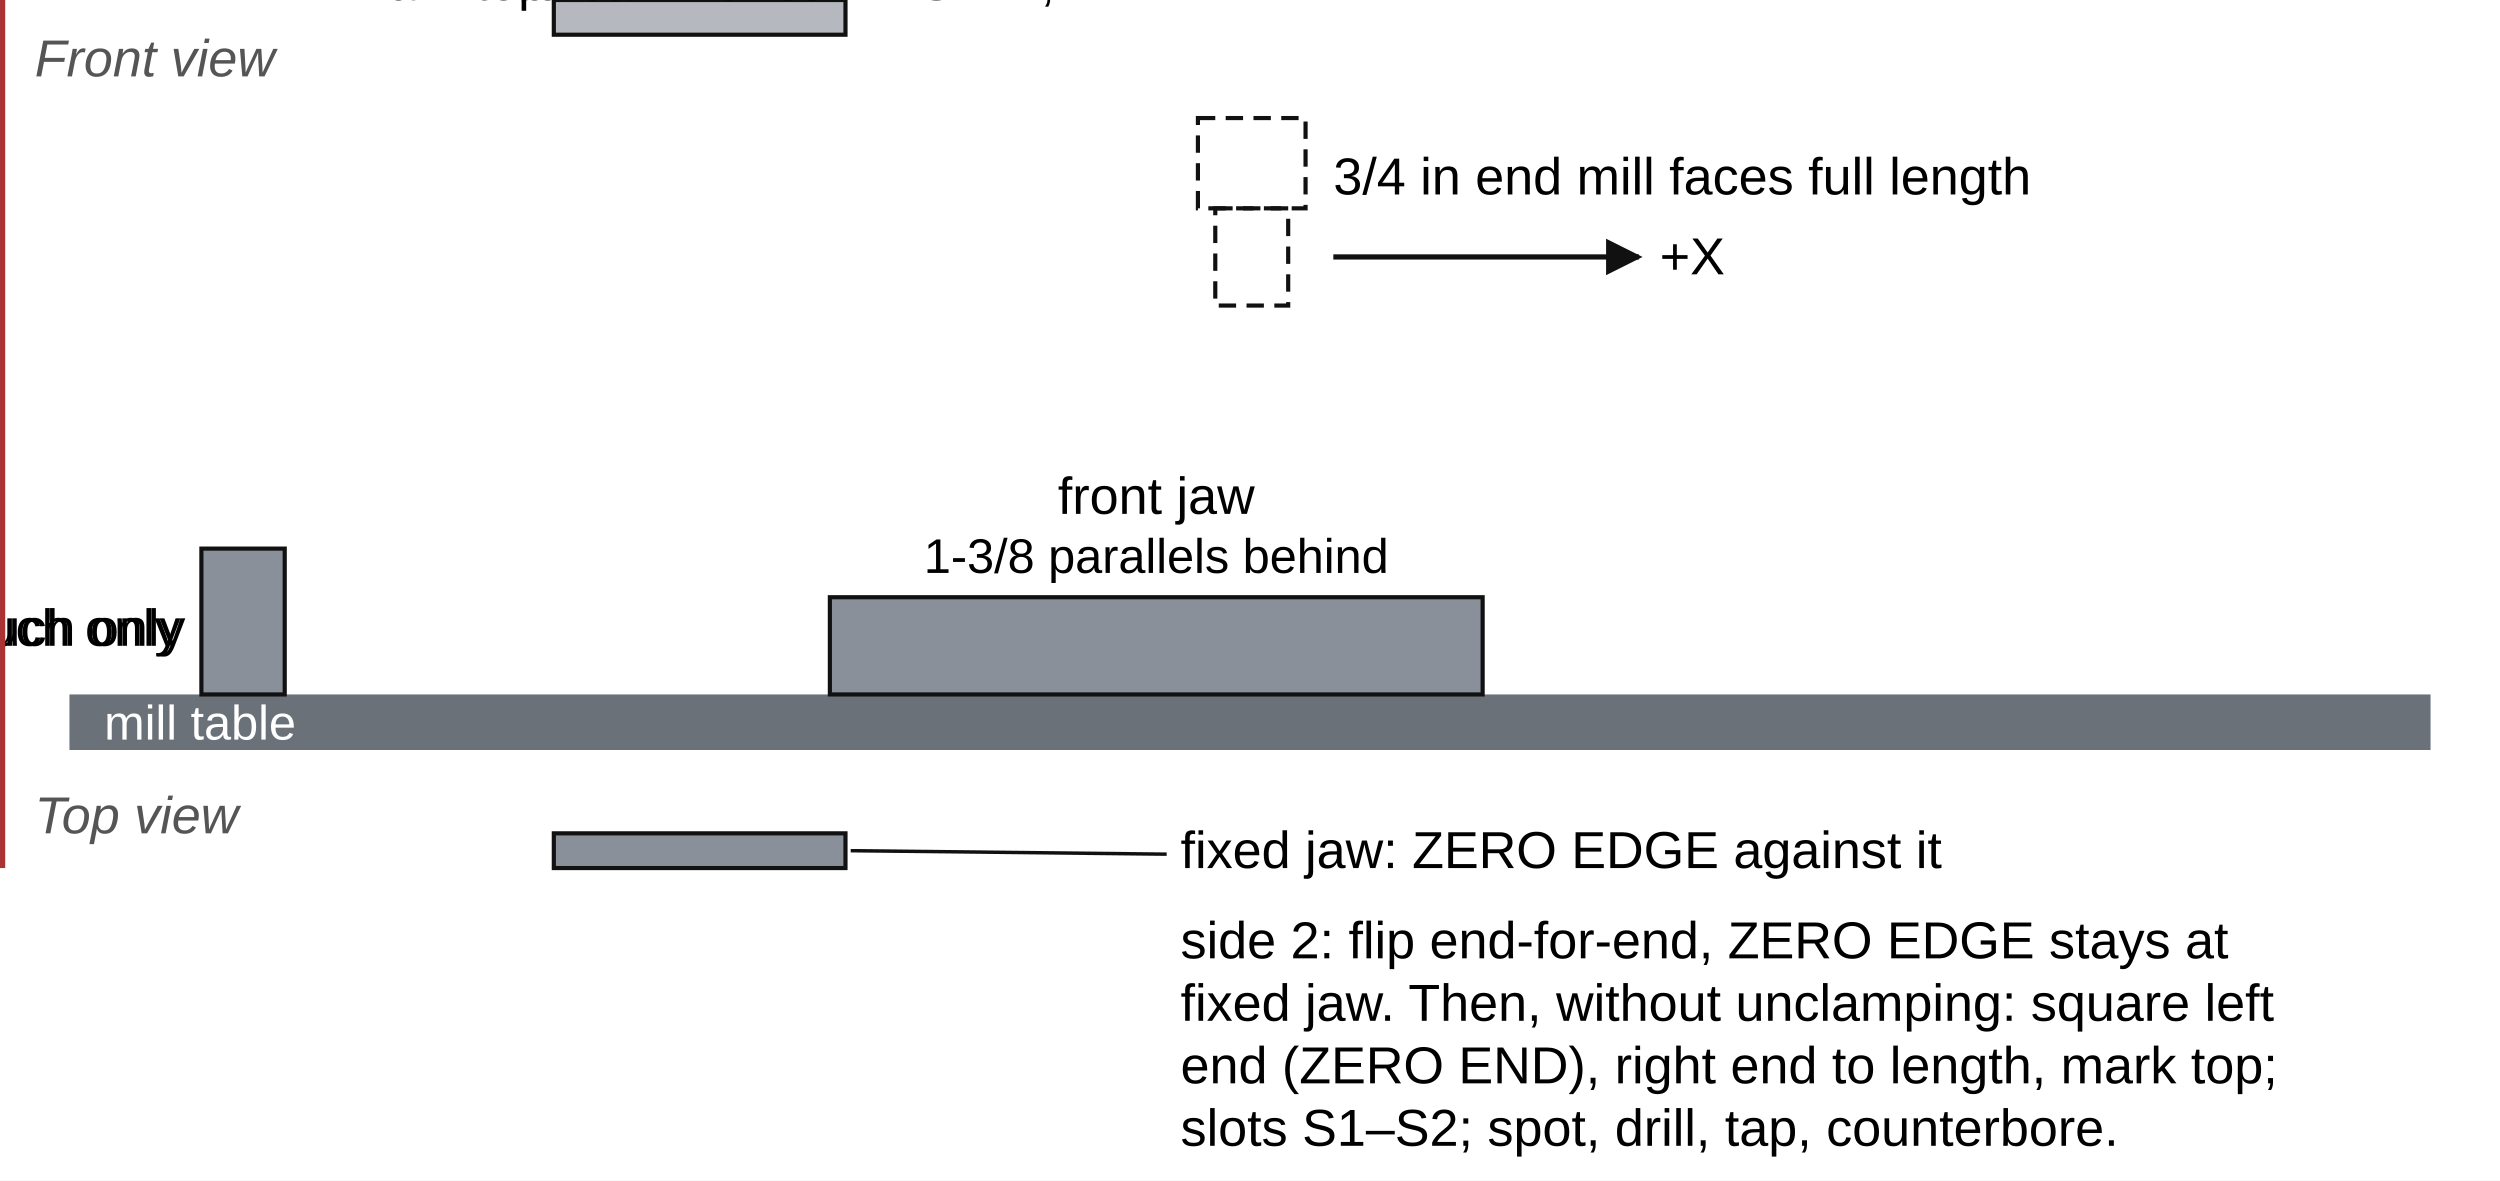
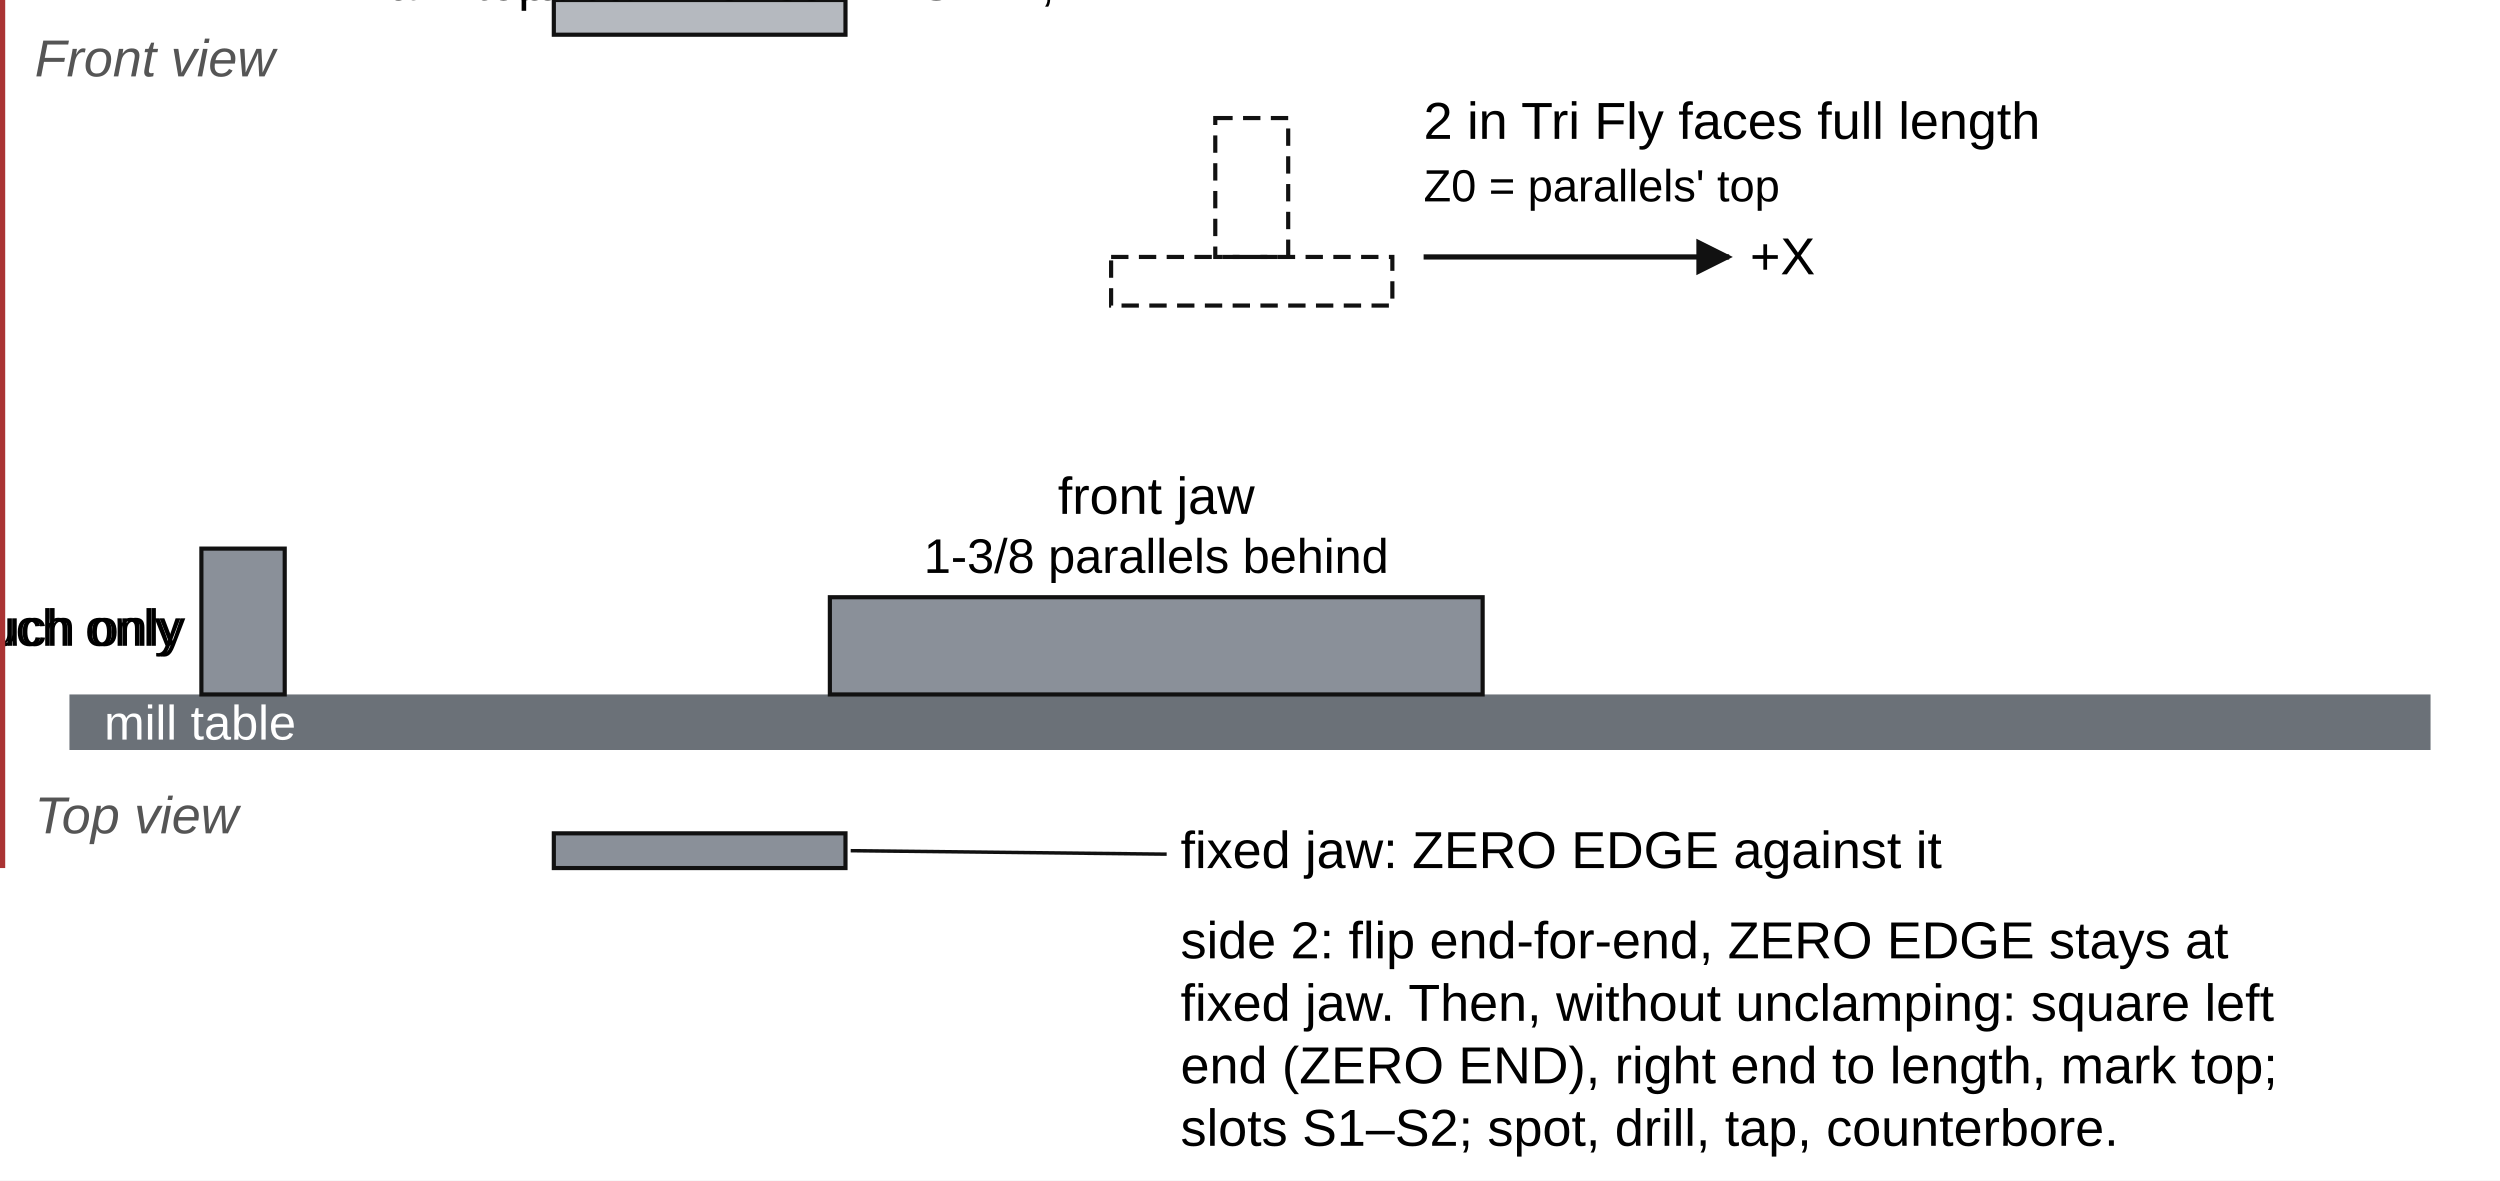
<svg xmlns="http://www.w3.org/2000/svg" data-cad-template="face" viewBox="0 0 720 340" width="720" height="340" font-family="Arial, Helvetica, sans-serif" font-size="15">
  <defs>
    <marker id="arr" viewBox="0 0 10 10" refX="9" refY="5" markerWidth="7" markerHeight="7" orient="auto-start-reverse">
      <path d="M0 0L10 5L0 10z" fill="#111" />
    </marker>
  </defs>
  <rect width="720" height="340" fill="#fff" />
  <text x="10" y="22" fill="#555" font-style="italic">Front view</text>
  <rect x="20" y="200" width="680" height="16" fill="#6b7178" />
  <text x="30" y="213" fill="#fff" font-size="14">mill table</text>
  <rect x="239" y="172" width="188" height="28" fill="#8a9099" stroke="#111" stroke-width="1.2" />
  <rect id="bar" x="{{view.fx0}}" y="120" width="{{view.flen}}" height="{{view.fthick}}" fill="#dfe6ee" stroke="#111" stroke-width="1.5" />
  <rect x="249" y="{{view.jaw_top}}" width="168" height="{{view.jaw_h}}" fill="#b5b9bf" stroke="#111" stroke-width="1.2" />
  <rect x="255" y="{{view.fbottom}}" width="156" height="{{view.parallel_h}}" fill="none" stroke="#333" stroke-width="1.2" stroke-dasharray="4 3" />
  <text x="333" y="148" text-anchor="middle">front jaw</text>
  <text x="333" y="165" text-anchor="middle" font-size="14">1-3/8 parallels behind</text>
  <g transform="translate({{view.fx0}} 0)">
    <g fill="#8a9099" stroke="#111" stroke-width="1.2">
      <rect x="67" y="{{view.fbottom}}" width="6" height="{{view.jack_shaft_h}}" />
      <rect x="58" y="158" width="24" height="42" />
    </g>
    <text x="52" y="186" text-anchor="end">jack: touch only</text>
  </g>
  <g transform="translate({{view.fx1}} 0)">
    <g fill="#8a9099" stroke="#111" stroke-width="1.2">
      <rect x="-73" y="{{view.fbottom}}" width="6" height="{{view.jack_shaft_h}}" />
      <rect x="-82" y="158" width="24" height="42" />
    </g>
    <text x="-50" y="186">jack: touch only</text>
  </g>
-   <rect x="345" y="34" width="31" height="26" fill="none" stroke="#111" stroke-width="1.2" stroke-dasharray="5 3" />
-   <rect x="350" y="60" width="21" height="28" fill="none" stroke="#111" stroke-width="1.2" stroke-dasharray="5 3" />
-   <text x="384" y="56">3/4 in end mill faces full length</text>
-   <line x1="384" y1="74" x2="472" y2="74" stroke="#111" stroke-width="1.5" marker-end="url(#arr)" />
-   <text x="478" y="79">+X</text>
+   <rect x="350" y="34" width="21" height="40" fill="none" stroke="#111" stroke-width="1.2" stroke-dasharray="5 3" />
+   <rect x="320" y="74" width="81" height="14" fill="none" stroke="#111" stroke-width="1.2" stroke-dasharray="5 3" />
+   <text x="410" y="40">2 in Tri Fly faces full length</text>
+   <text x="410" y="58" font-size="13">Z0 = parallels' top</text>
+   <line x1="410" y1="74" x2="498" y2="74" stroke="#111" stroke-width="1.5" marker-end="url(#arr)" />
+   <text x="504" y="79">+X</text>
  <text x="10" y="240" fill="#555" font-style="italic">Top view</text>
  <rect x="159.5" y="240" width="84" height="10" fill="#8a9099" stroke="#111" stroke-width="1.2" />
  <rect x="{{view.tx0}}" y="250" width="{{view.tlen}}" height="{{view.twidth}}" fill="#dfe6ee" stroke="#111" stroke-width="1.5" />
  <line x1="{{view.tx0}}" y1="251" x2="{{view.tx1}}" y2="251" stroke="#a33" stroke-width="3" />
  <line x1="{{view.zero_end_x}}" y1="250" x2="{{view.zero_end_x}}" y2="{{view.tbottom}}" stroke="#a33" stroke-width="3" />
  <rect x="159.5" y="{{view.tbottom}}" width="84" height="10" fill="#b5b9bf" stroke="#111" stroke-width="1.2" />
  <text x="201.5" y="{{view.mark1_y}}" text-anchor="middle">mark top: bar 1 C'BORE SIDE,</text>
  <text x="201.5" y="{{view.mark2_y}}" text-anchor="middle">bar 2 RAIL SIDE</text>
  <text x="{{view.zero_end_label_x}}" y="{{view.zero_end_y}}" text-anchor="end" font-size="13">ZERO END</text>
  <text x="340" y="250">fixed jaw: ZERO EDGE against it</text>
  <line x1="336" y1="246" x2="245" y2="245" stroke="#111" stroke-width="1" />
  <text x="340" y="276">side 2: flip end-for-end, ZERO EDGE stays at</text>
  <text x="340" y="294">fixed jaw. Then, without unclamping: square left</text>
  <text x="340" y="312">end (ZERO END), right end to length, mark top;</text>
  <text x="340" y="330">slots S1–S2; spot, drill, tap, counterbore.</text>
</svg>
